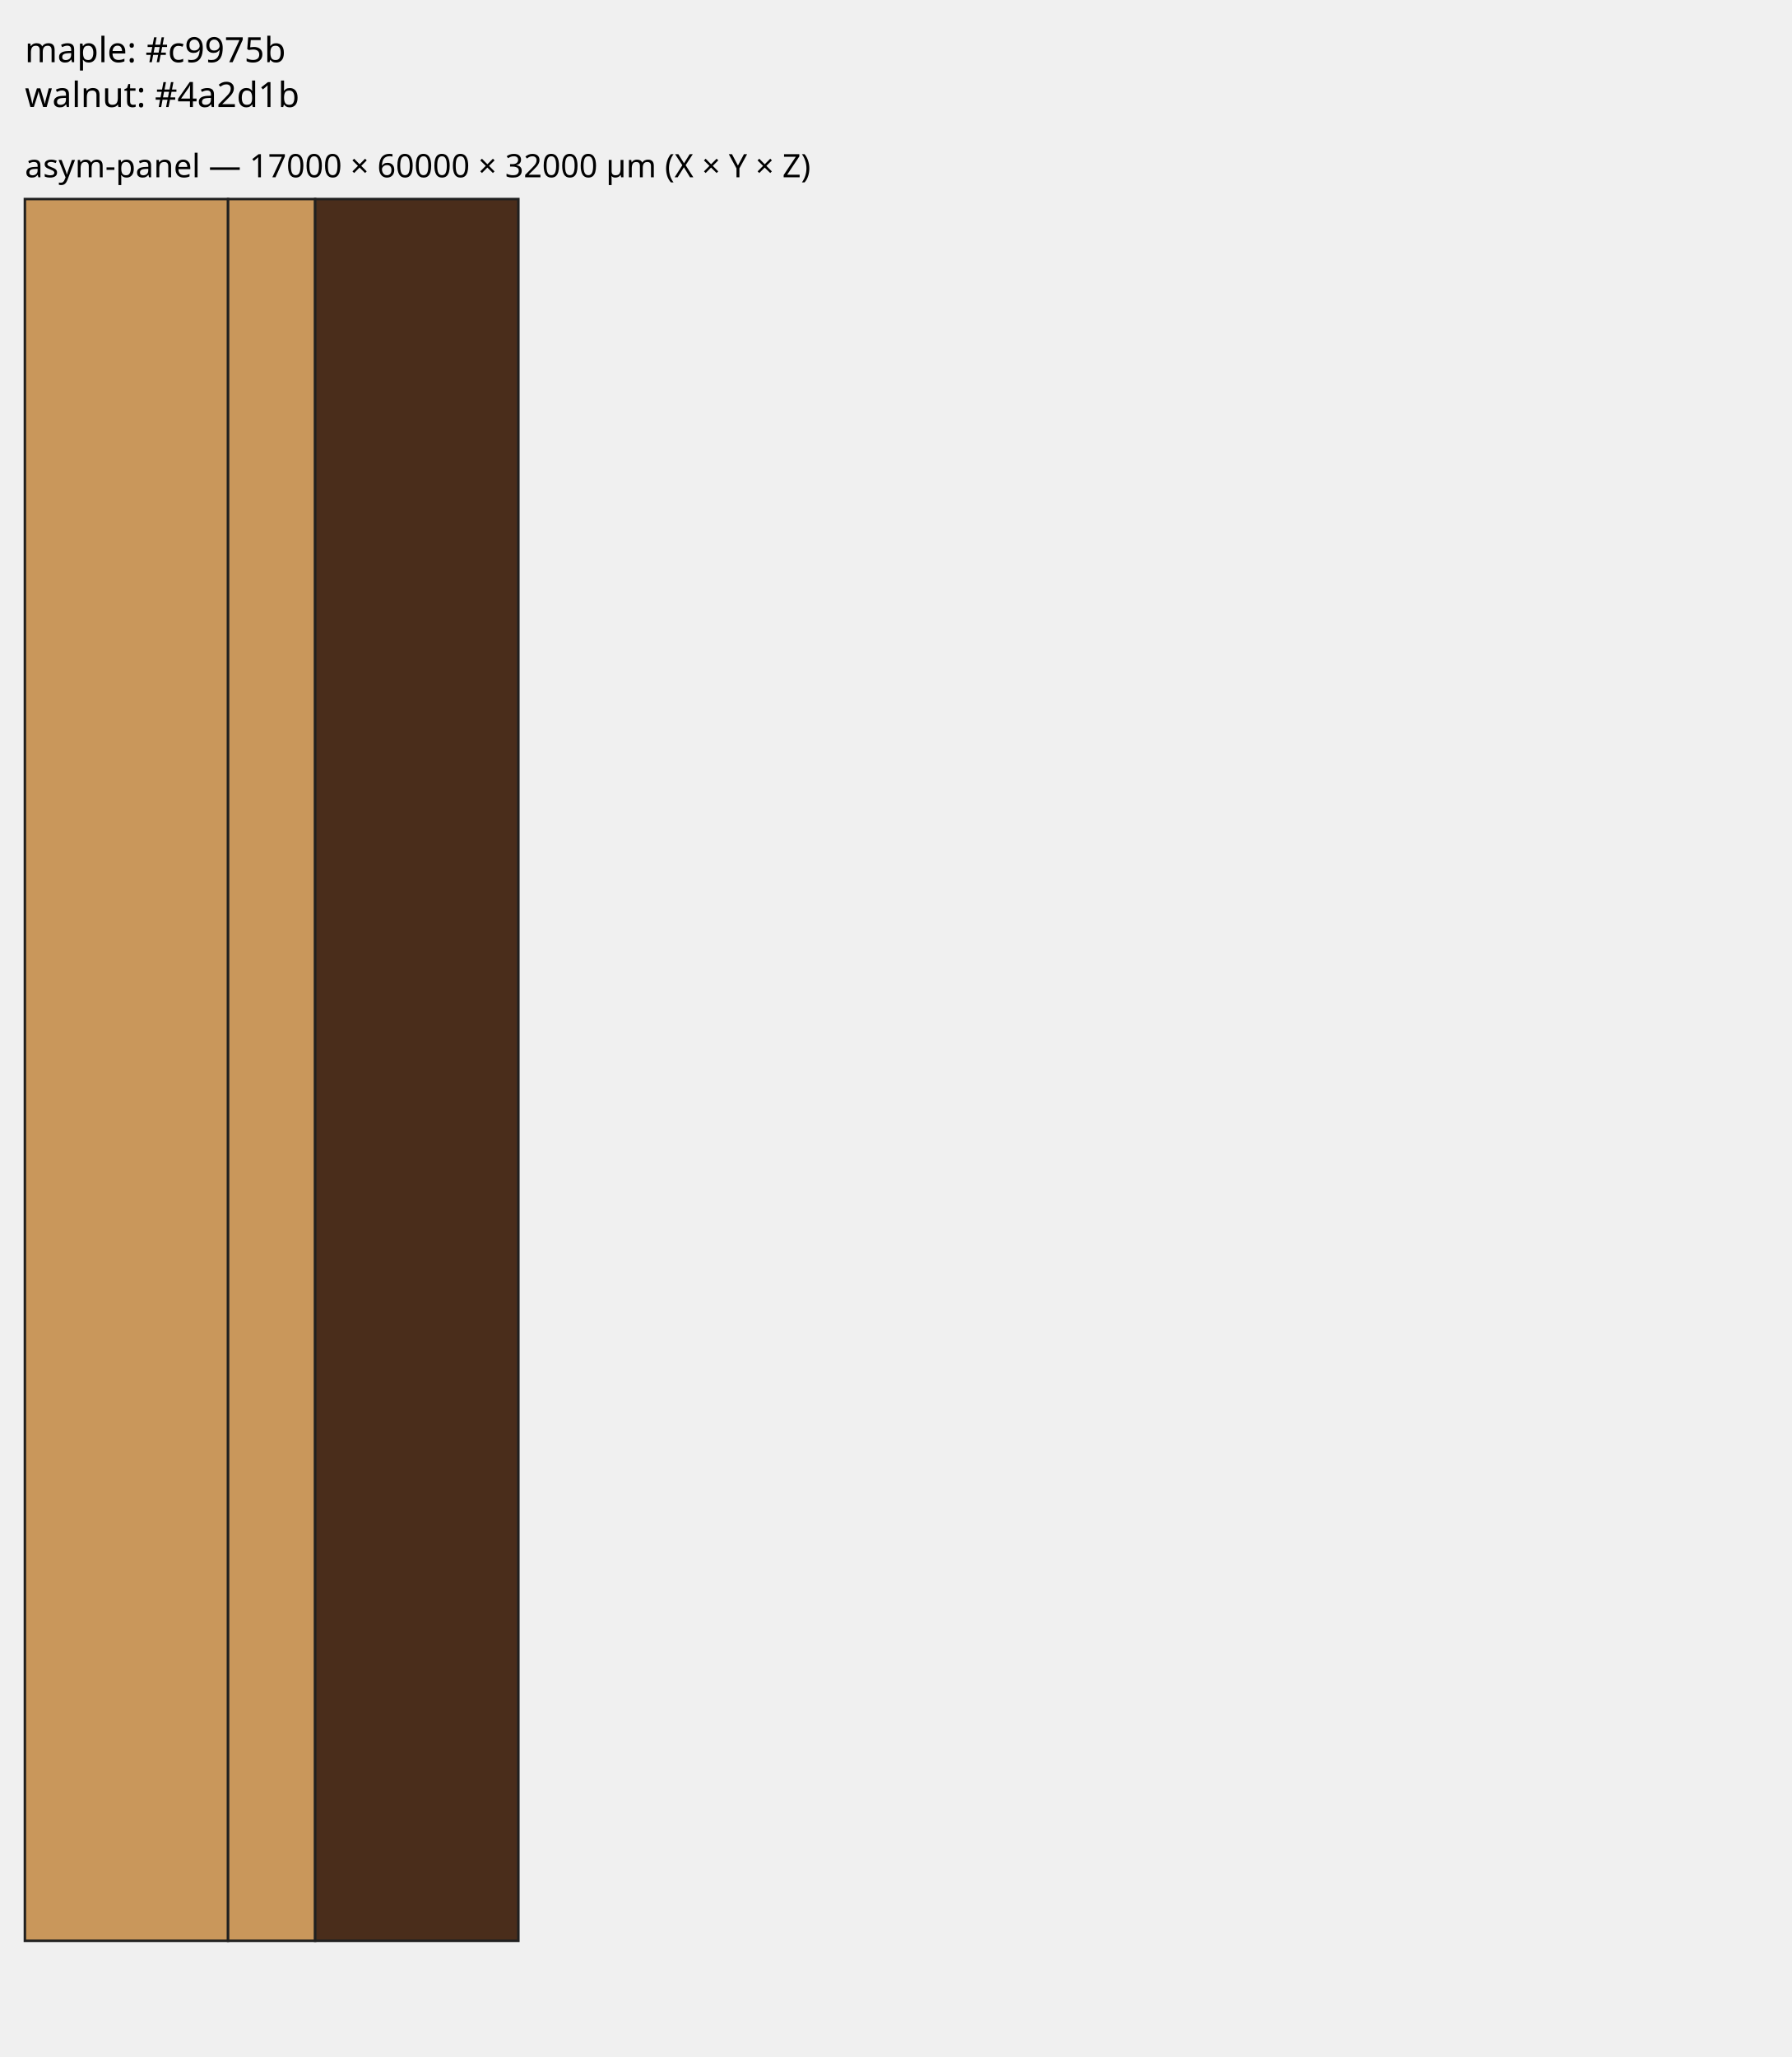
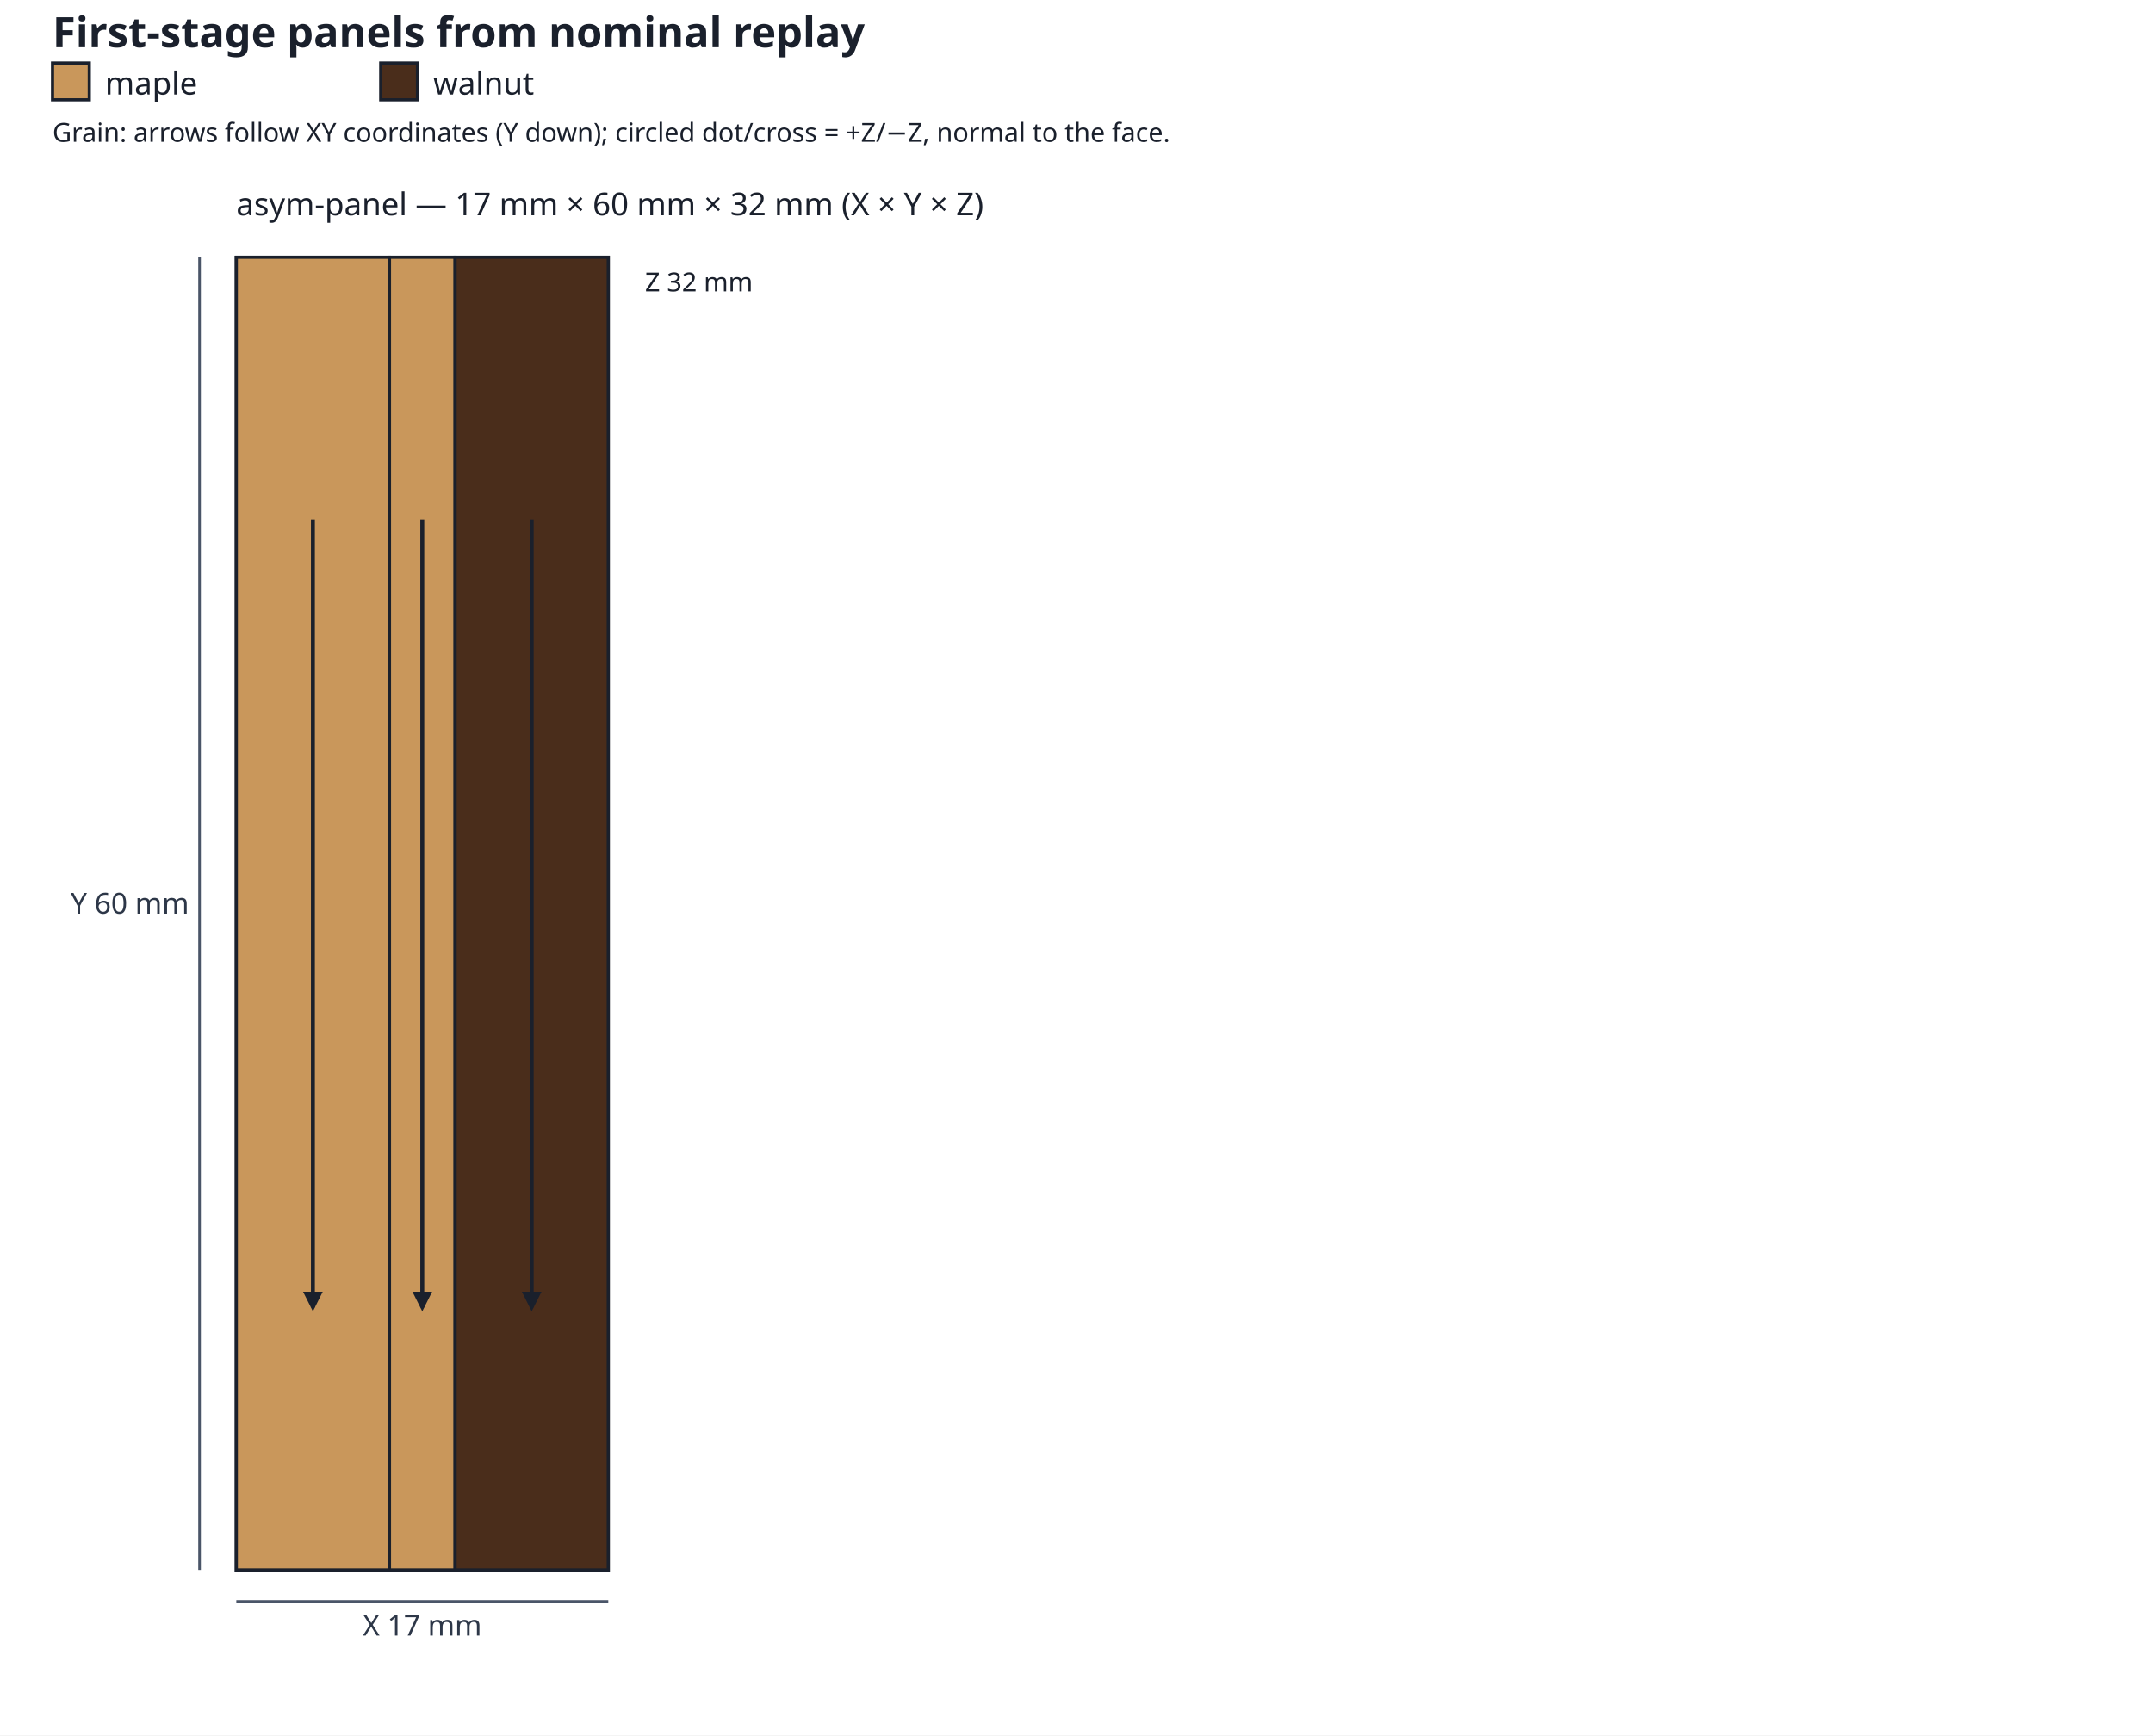
- <svg xmlns="http://www.w3.org/2000/svg" viewBox="0 0 720.0 826.7" role="img" aria-label="First-stage panels from nominal replay">
-   <g font-family="sans-serif" font-size="14">
-     <text x="10" y="25">maple: #c9975b</text>
-     <text x="10" y="43">walnut: #4a2d1b</text>
-   </g>
-   <g transform="translate(10 80)" font-family="sans-serif" font-size="13">
-     <text x="0" y="-8.750">asym-panel — 17000 × 60000 × 32000 µm (X × Y × Z)</text>
-     <rect x="0.000" y="0.000" width="81.667" height="700.000" fill="#c9975b" stroke="#202020" stroke-width="1" />
-     <rect x="81.667" y="0.000" width="35.000" height="700.000" fill="#c9975b" stroke="#202020" stroke-width="1" />
-     <rect x="116.667" y="0.000" width="81.667" height="700.000" fill="#4a2d1b" stroke="#202020" stroke-width="1" />
-   </g>
+ <svg xmlns="http://www.w3.org/2000/svg" viewBox="0 0 820.0 661.0" role="img" aria-labelledby="svg-title svg-description">
+   <defs>
+     <marker id="arrow" viewBox="0 0 10 10" refX="8" refY="5" markerWidth="5" markerHeight="5" orient="auto-start-reverse">
+       <path d="M 0 0 L 10 5 L 0 10 z" fill="#1a202c" />
+     </marker>
+   </defs>
+   <style>
+     text { font-family: sans-serif; fill: #1a202c; } .heading { font-size: 16px; font-weight: 700; } .label { font-size: 12px; } .small { font-size: 10px; }
+     .outline { stroke: #1a202c; stroke-width: 1.2; vector-effect: non-scaling-stroke; } .grain { stroke: #1a202c; stroke-width: 1.5; vector-effect: non-scaling-stroke; }
+     .dimension { stroke: #4a5568; stroke-width: 1; vector-effect: non-scaling-stroke; } .dim-label { font-size: 11px; fill: #2d3748; }
+   </style>
+   <rect width="100%" height="100%" fill="white" />
+   <text class="heading" x="20" y="18">First-stage panels from nominal replay</text>
+   <rect class="outline" x="20" y="24" width="14" height="14" fill="#c9975b" />
+   <text class="label" x="40" y="36">maple</text>
+   <rect class="outline" x="145" y="24" width="14" height="14" fill="#4a2d1b" />
+   <text class="label" x="165" y="36">walnut</text>
+   <text class="small" x="20" y="54">Grain: arrows follow XY coordinates (Y down); circled dot/cross = +Z/−Z, normal to the face.</text>
+   <text class="label" x="90.00" y="82.00">asym-panel — 17 mm × 60 mm × 32 mm (X × Y × Z)</text>
+   <rect class="outline" x="90.00" y="98.00" width="141.67" height="500.00" fill="#f7fafc" />
+   <rect class="outline" x="90.00" y="98.00" width="58.33" height="500.00" fill="#c9975b" />
+   <line class="grain" x1="119.17" y1="198.00" x2="119.17" y2="498.00" marker-end="url(#arrow)" />
+   <rect class="outline" x="148.33" y="98.00" width="25.00" height="500.00" fill="#c9975b" />
+   <line class="grain" x1="160.83" y1="198.00" x2="160.83" y2="498.00" marker-end="url(#arrow)" />
+   <rect class="outline" x="173.33" y="98.00" width="58.33" height="500.00" fill="#4a2d1b" />
+   <line class="grain" x1="202.50" y1="198.00" x2="202.50" y2="498.00" marker-end="url(#arrow)" />
+   <line class="dimension" x1="90.00" y1="610.00" x2="231.67" y2="610.00" />
+   <text class="dim-label" text-anchor="middle" x="160.83" y="623.00">X 17 mm</text>
+   <line class="dimension" x1="76.00" y1="98.00" x2="76.00" y2="598.00" />
+   <text class="dim-label" text-anchor="end" x="72.00" y="348.00">Y 60 mm</text>
+   <text class="small" x="245.67" y="111.00">Z 32 mm</text>
</svg>
